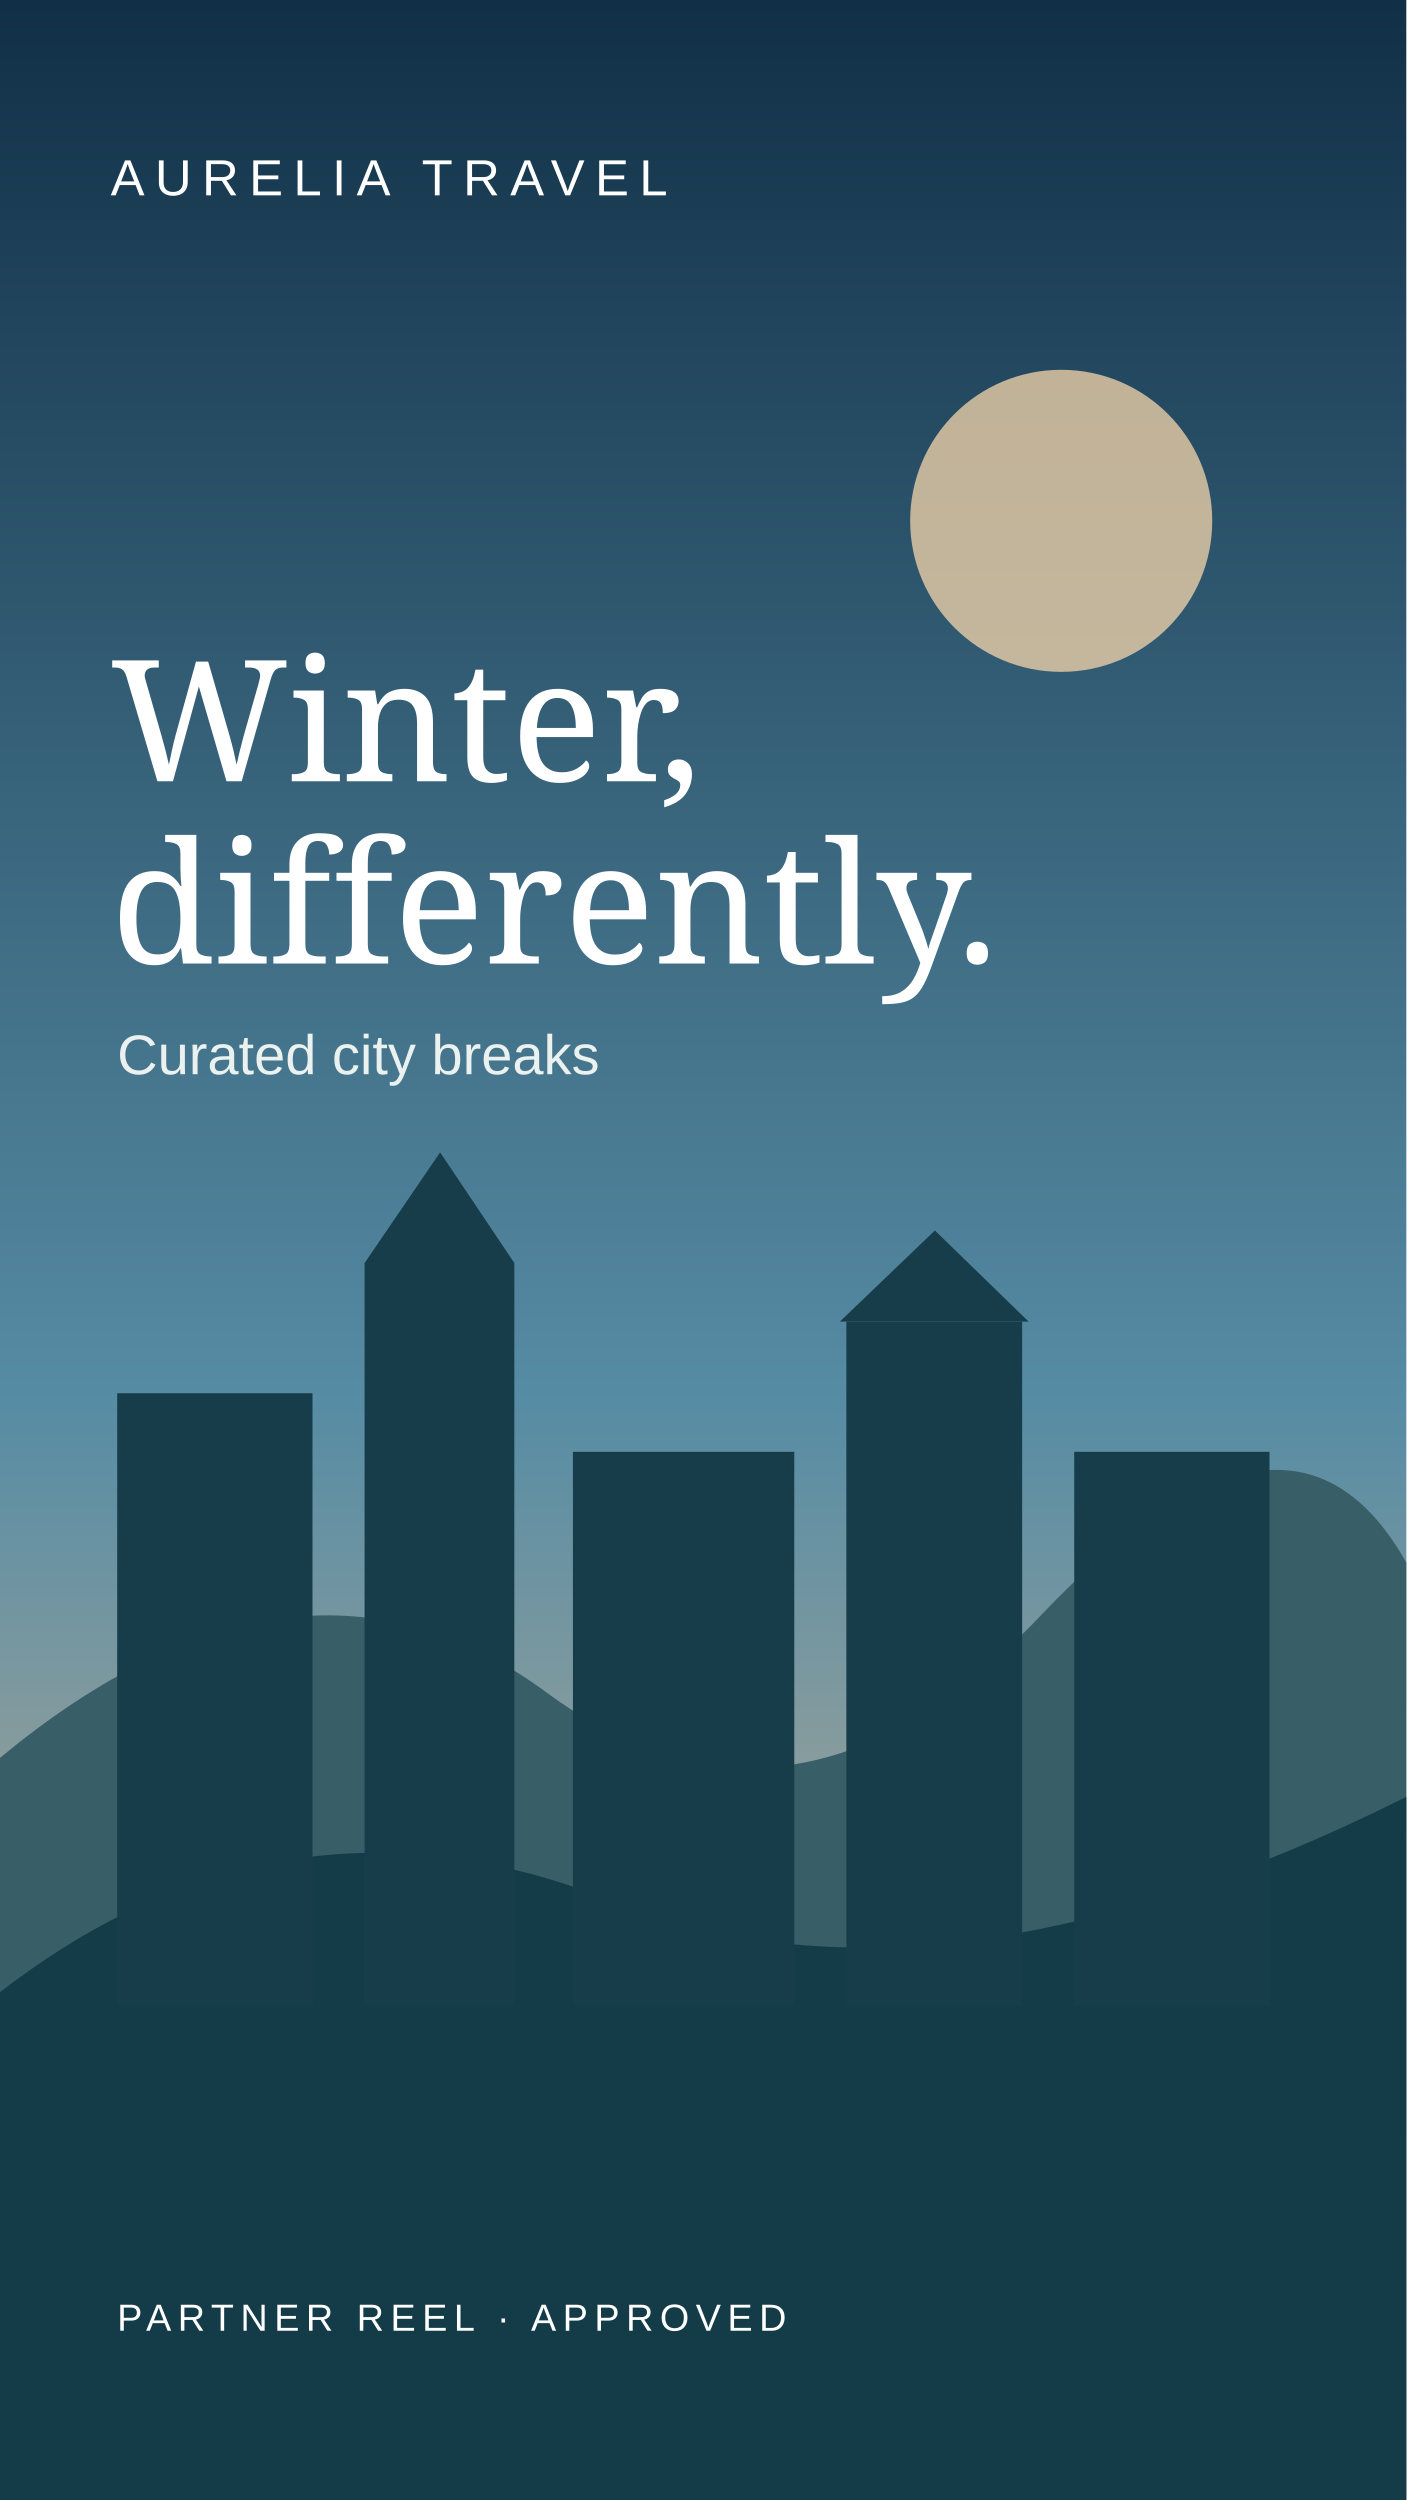
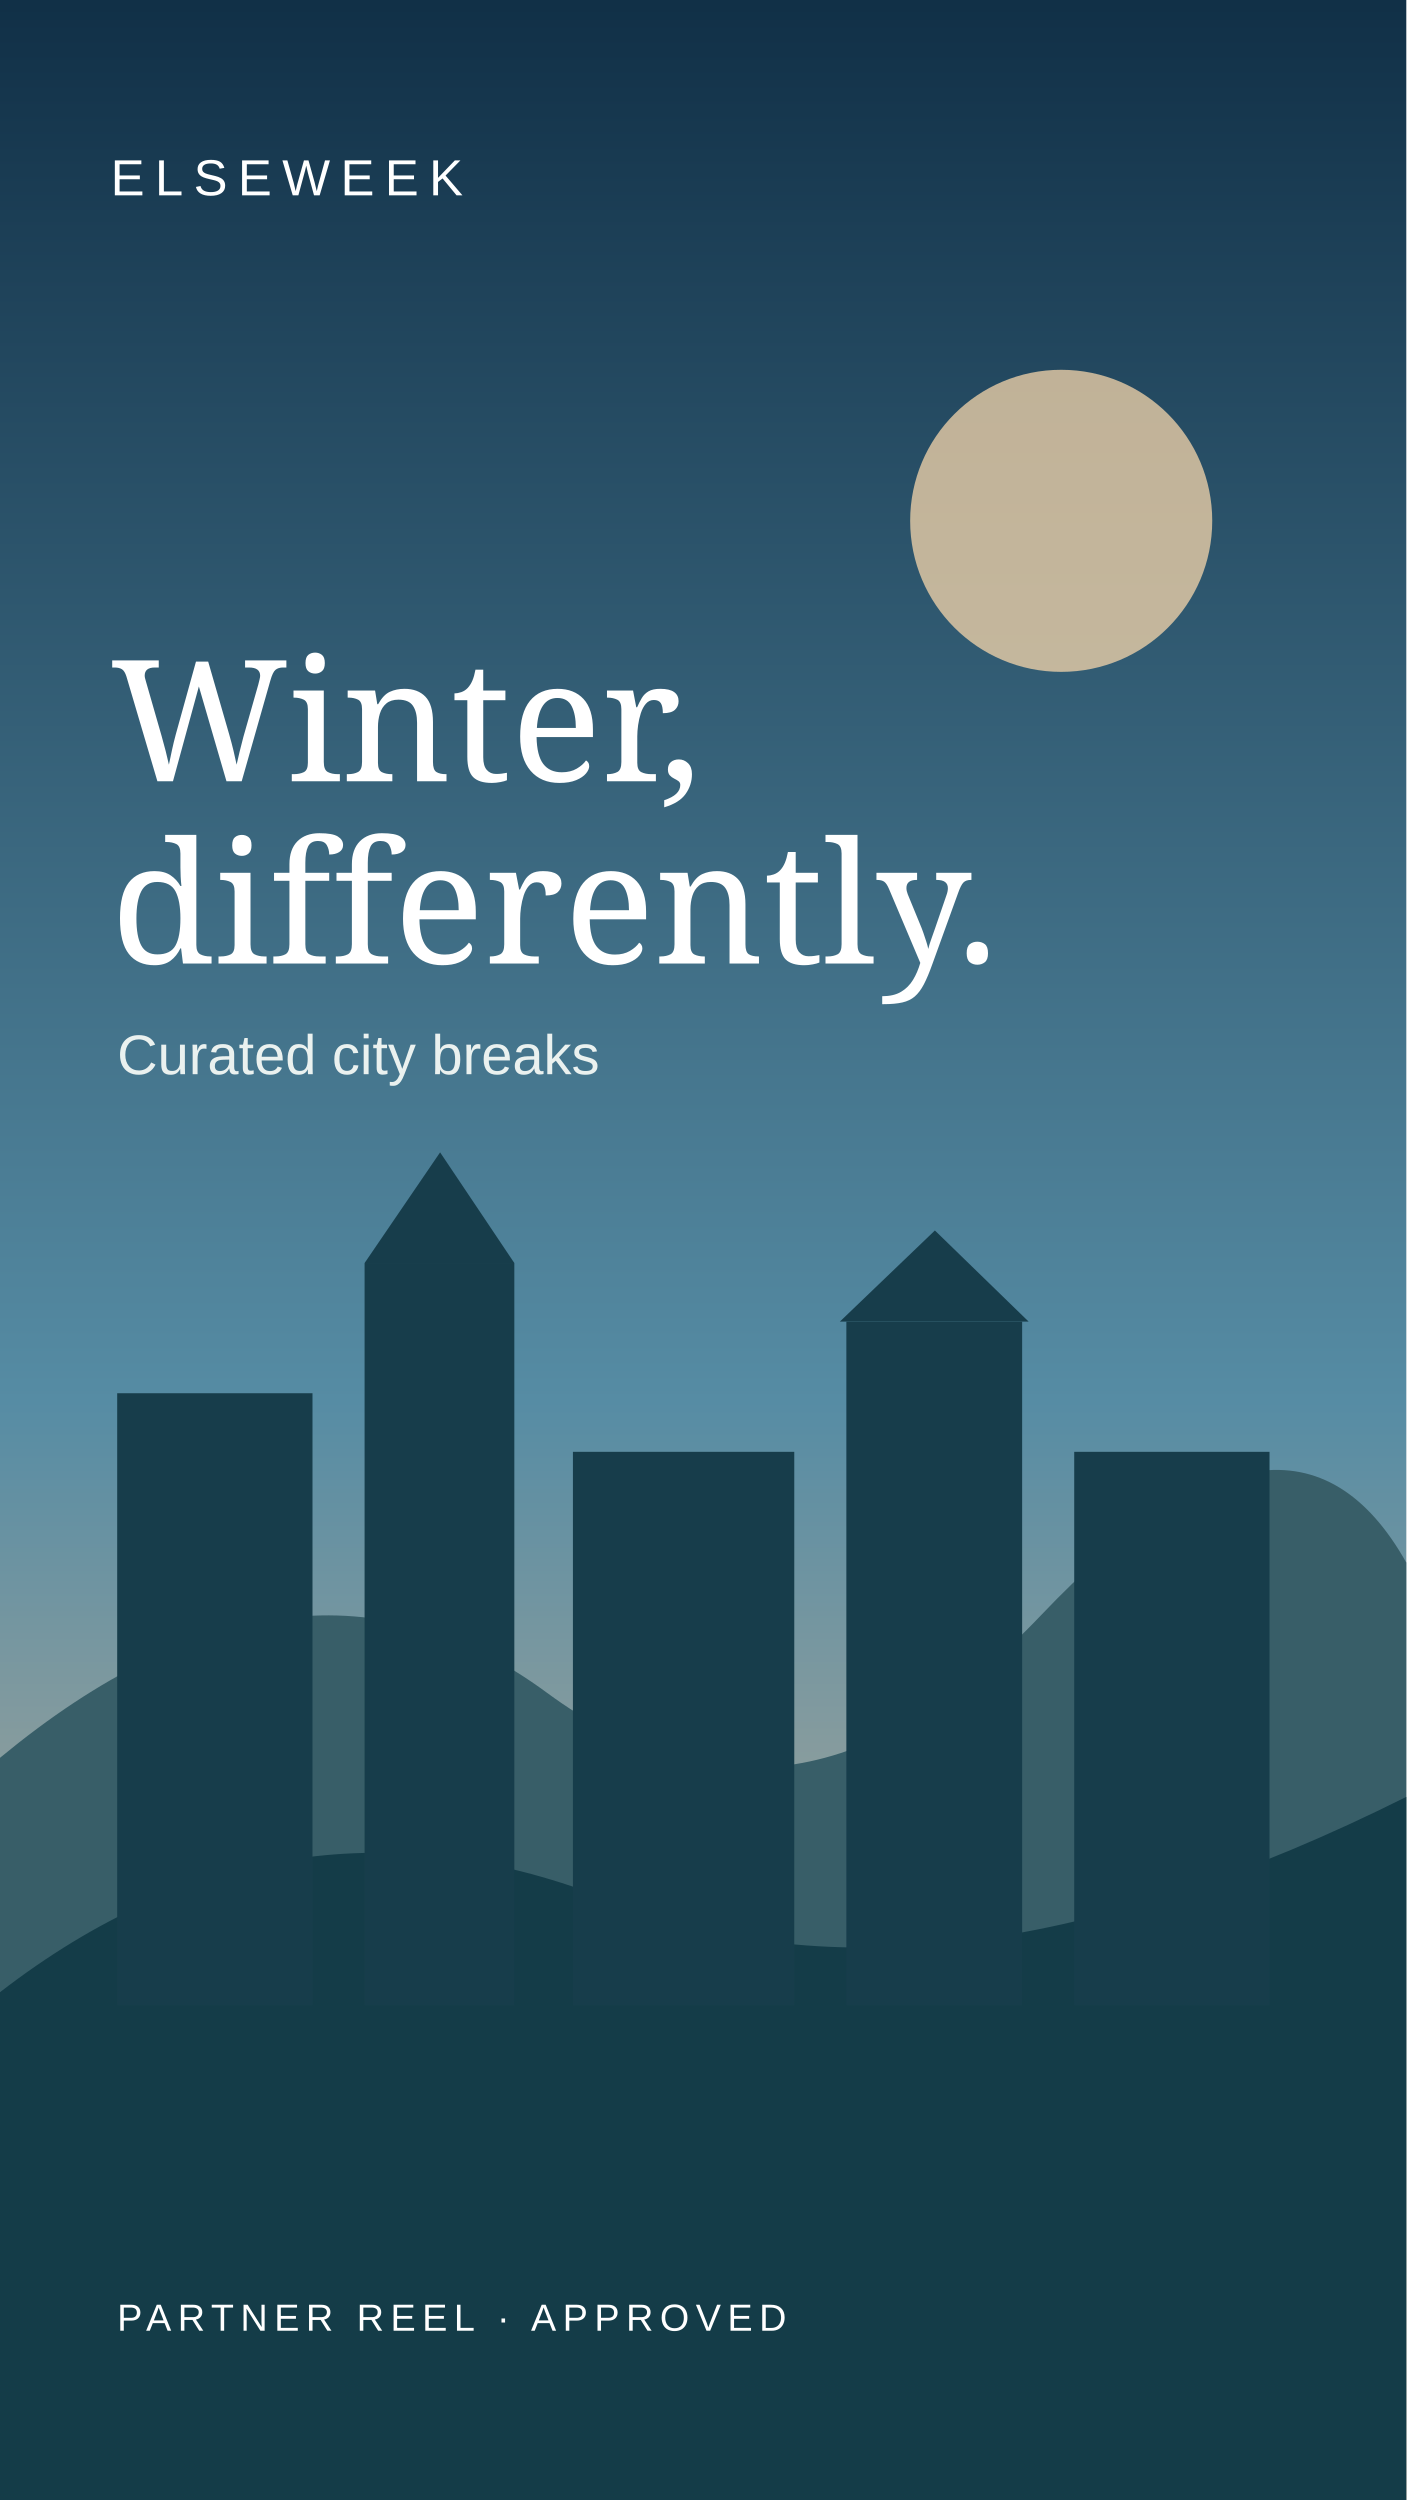
<svg xmlns="http://www.w3.org/2000/svg" width="1080" height="1920" viewBox="0 0 1080 1920">
  <defs>
    <linearGradient id="sky" x2="0" y2="1">
      <stop stop-color="#102f46" />
      <stop offset=".56" stop-color="#568ca4" />
      <stop offset="1" stop-color="#edbd91" />
    </linearGradient>
  </defs>
  <rect width="1080" height="1920" fill="url(#sky)" />
  <circle cx="815" cy="400" r="116" fill="#f6d6ab" opacity=".75" />
  <path d="M0 1350Q230 1160 420 1300T800 1240T1080 1200V1920H0Z" fill="#385e68" />
  <path d="M0 1530Q220 1360 470 1460T1080 1380V1920H0Z" fill="#143c48" />
  <path d="M90 1070h150v470H90zM280 970h115v570H280zM440 1115h170v425H440zM650 1015h135v525H650zM825 1115h150v425H825z" fill="#173d4b" />
  <path d="M280 970h115l-57-85zM645 1015h145l-72-70z" fill="#173d4b" />
-   <text x="85" y="150" fill="#fff" font-family="Arial,sans-serif" font-size="39" letter-spacing="8">AURELIA TRAVEL</text>
+   <text x="85" y="150" fill="#fff" font-family="Arial,sans-serif" font-size="39" letter-spacing="8">ELSEWEEK</text>
  <text x="85" y="600" fill="#fff" font-family="Georgia,serif" font-size="130">Winter,</text>
  <text x="85" y="740" fill="#fff" font-family="Georgia,serif" font-size="130">differently.</text>
  <text x="90" y="825" fill="#eaf1ef" font-family="Arial,sans-serif" font-size="43">Curated city breaks</text>
  <text x="90" y="1790" fill="#fff" font-family="Arial,sans-serif" font-size="29" letter-spacing="5">PARTNER REEL · APPROVED</text>
</svg>
